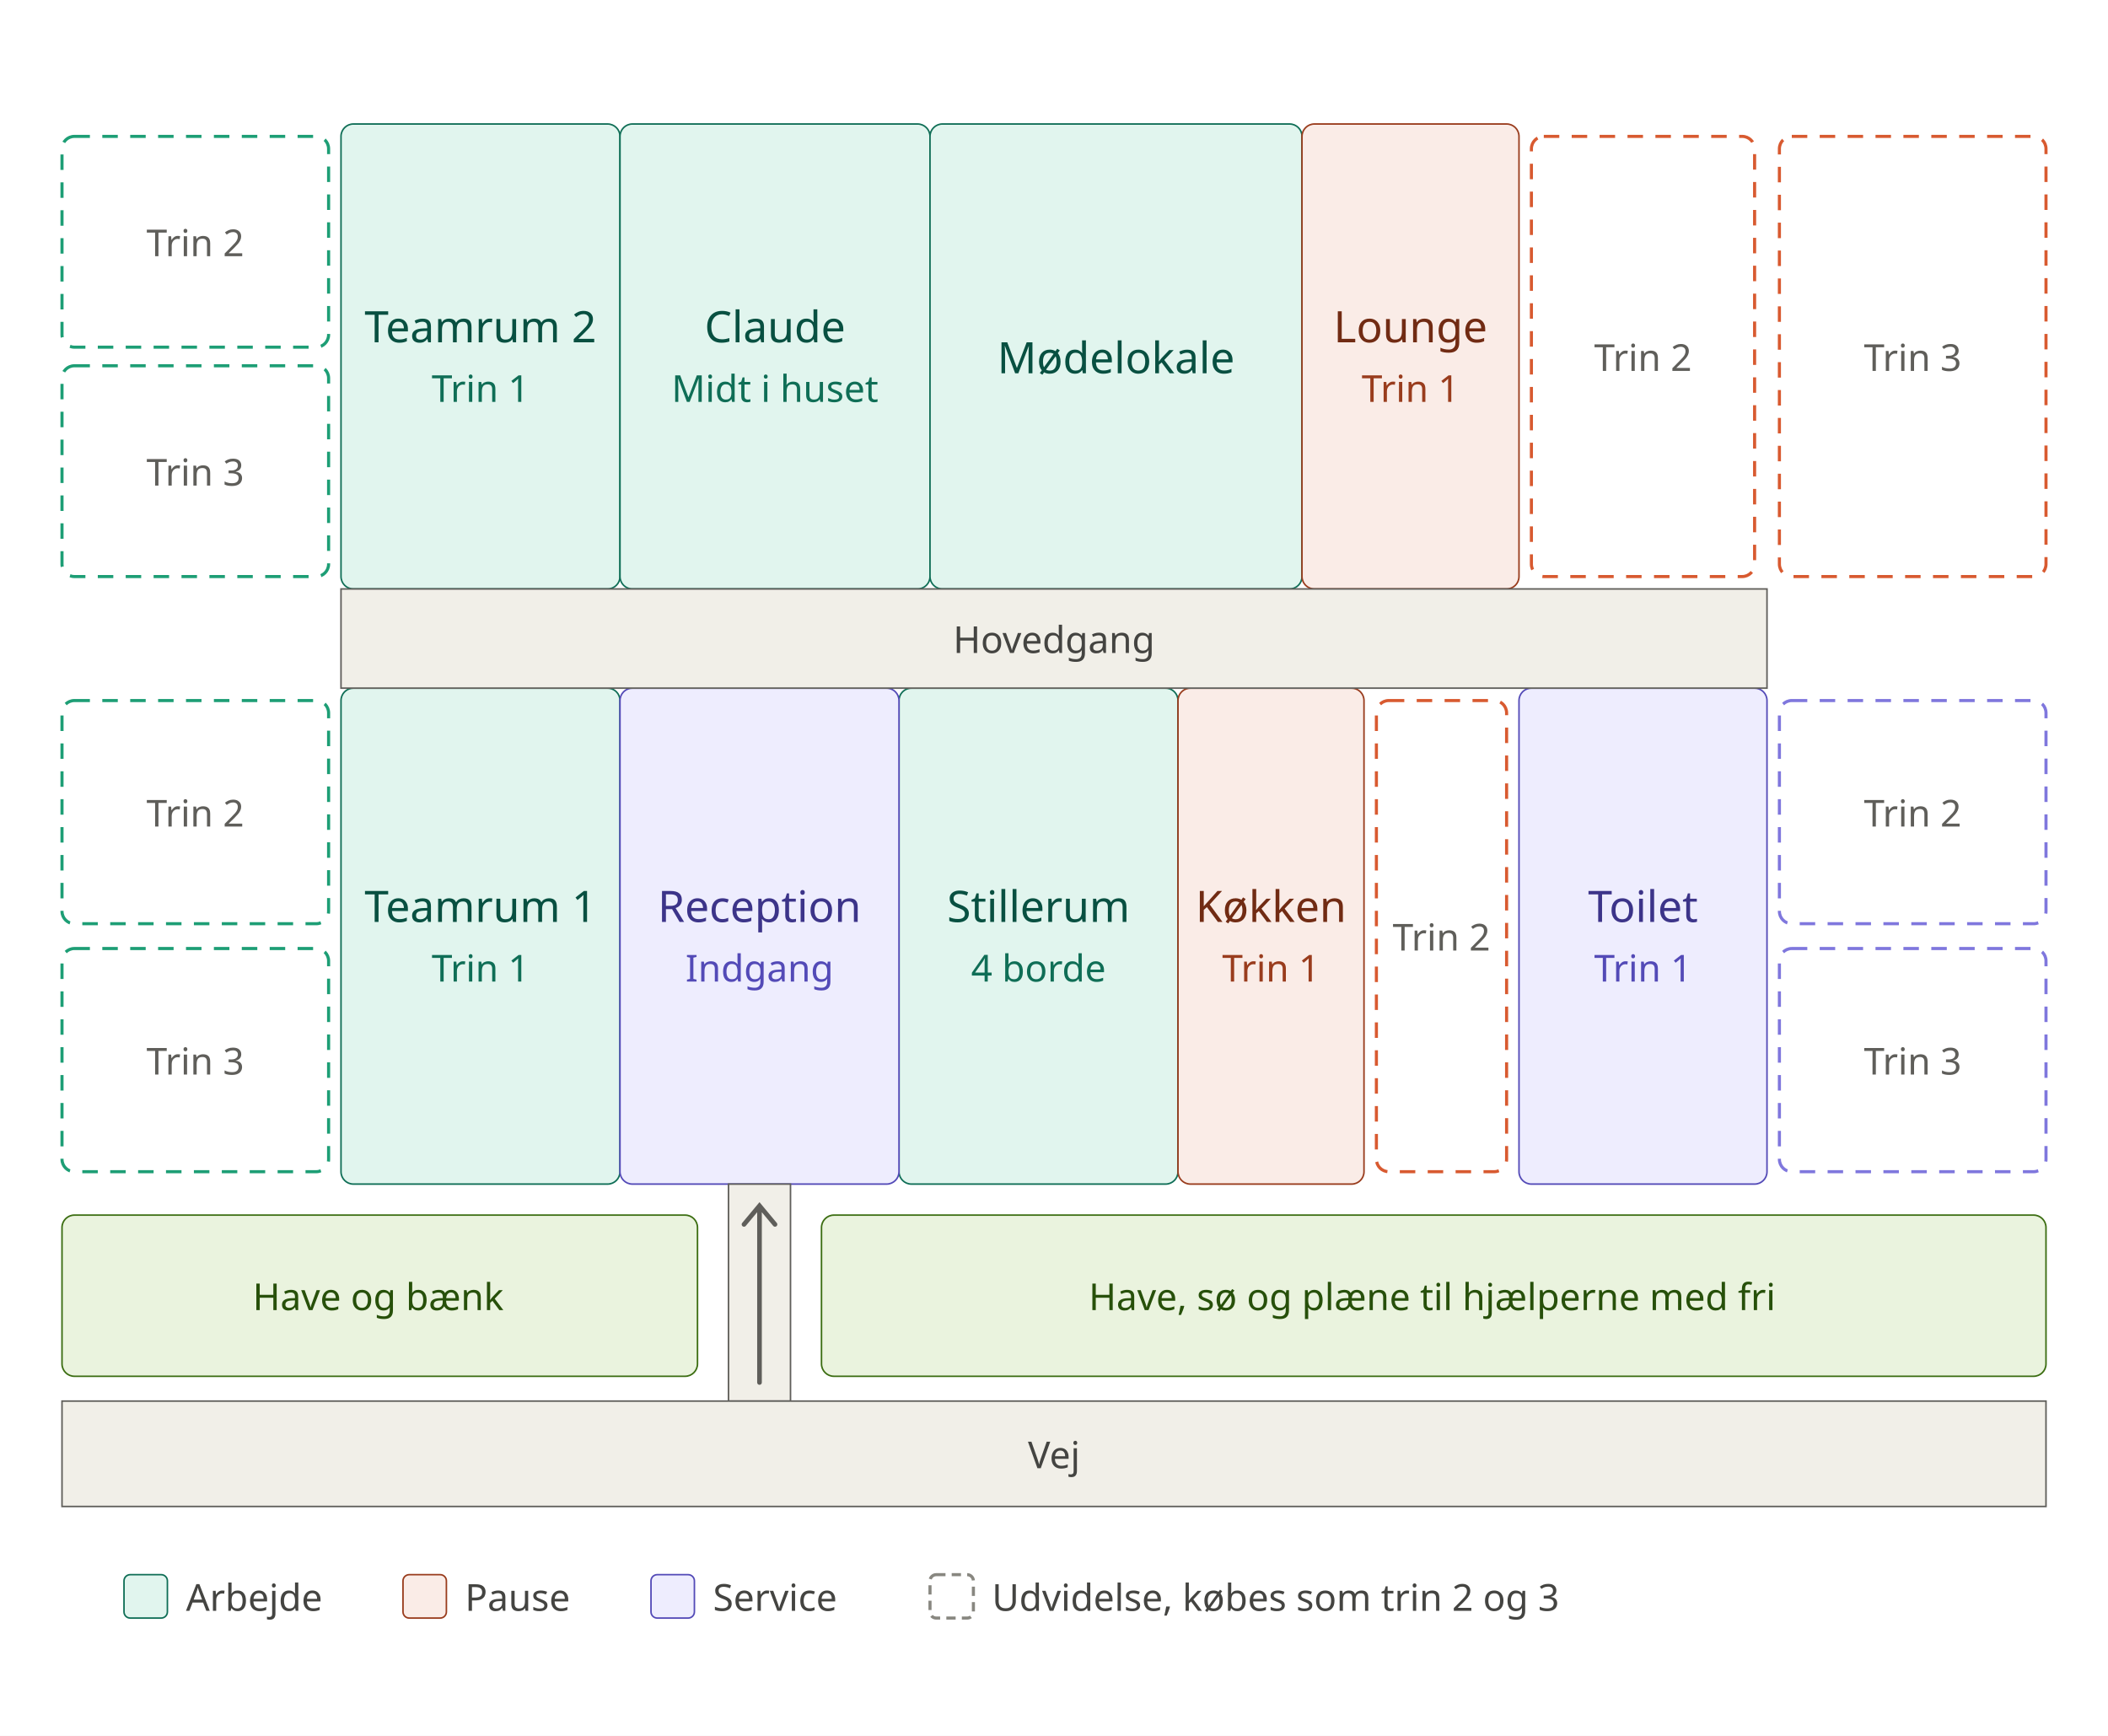
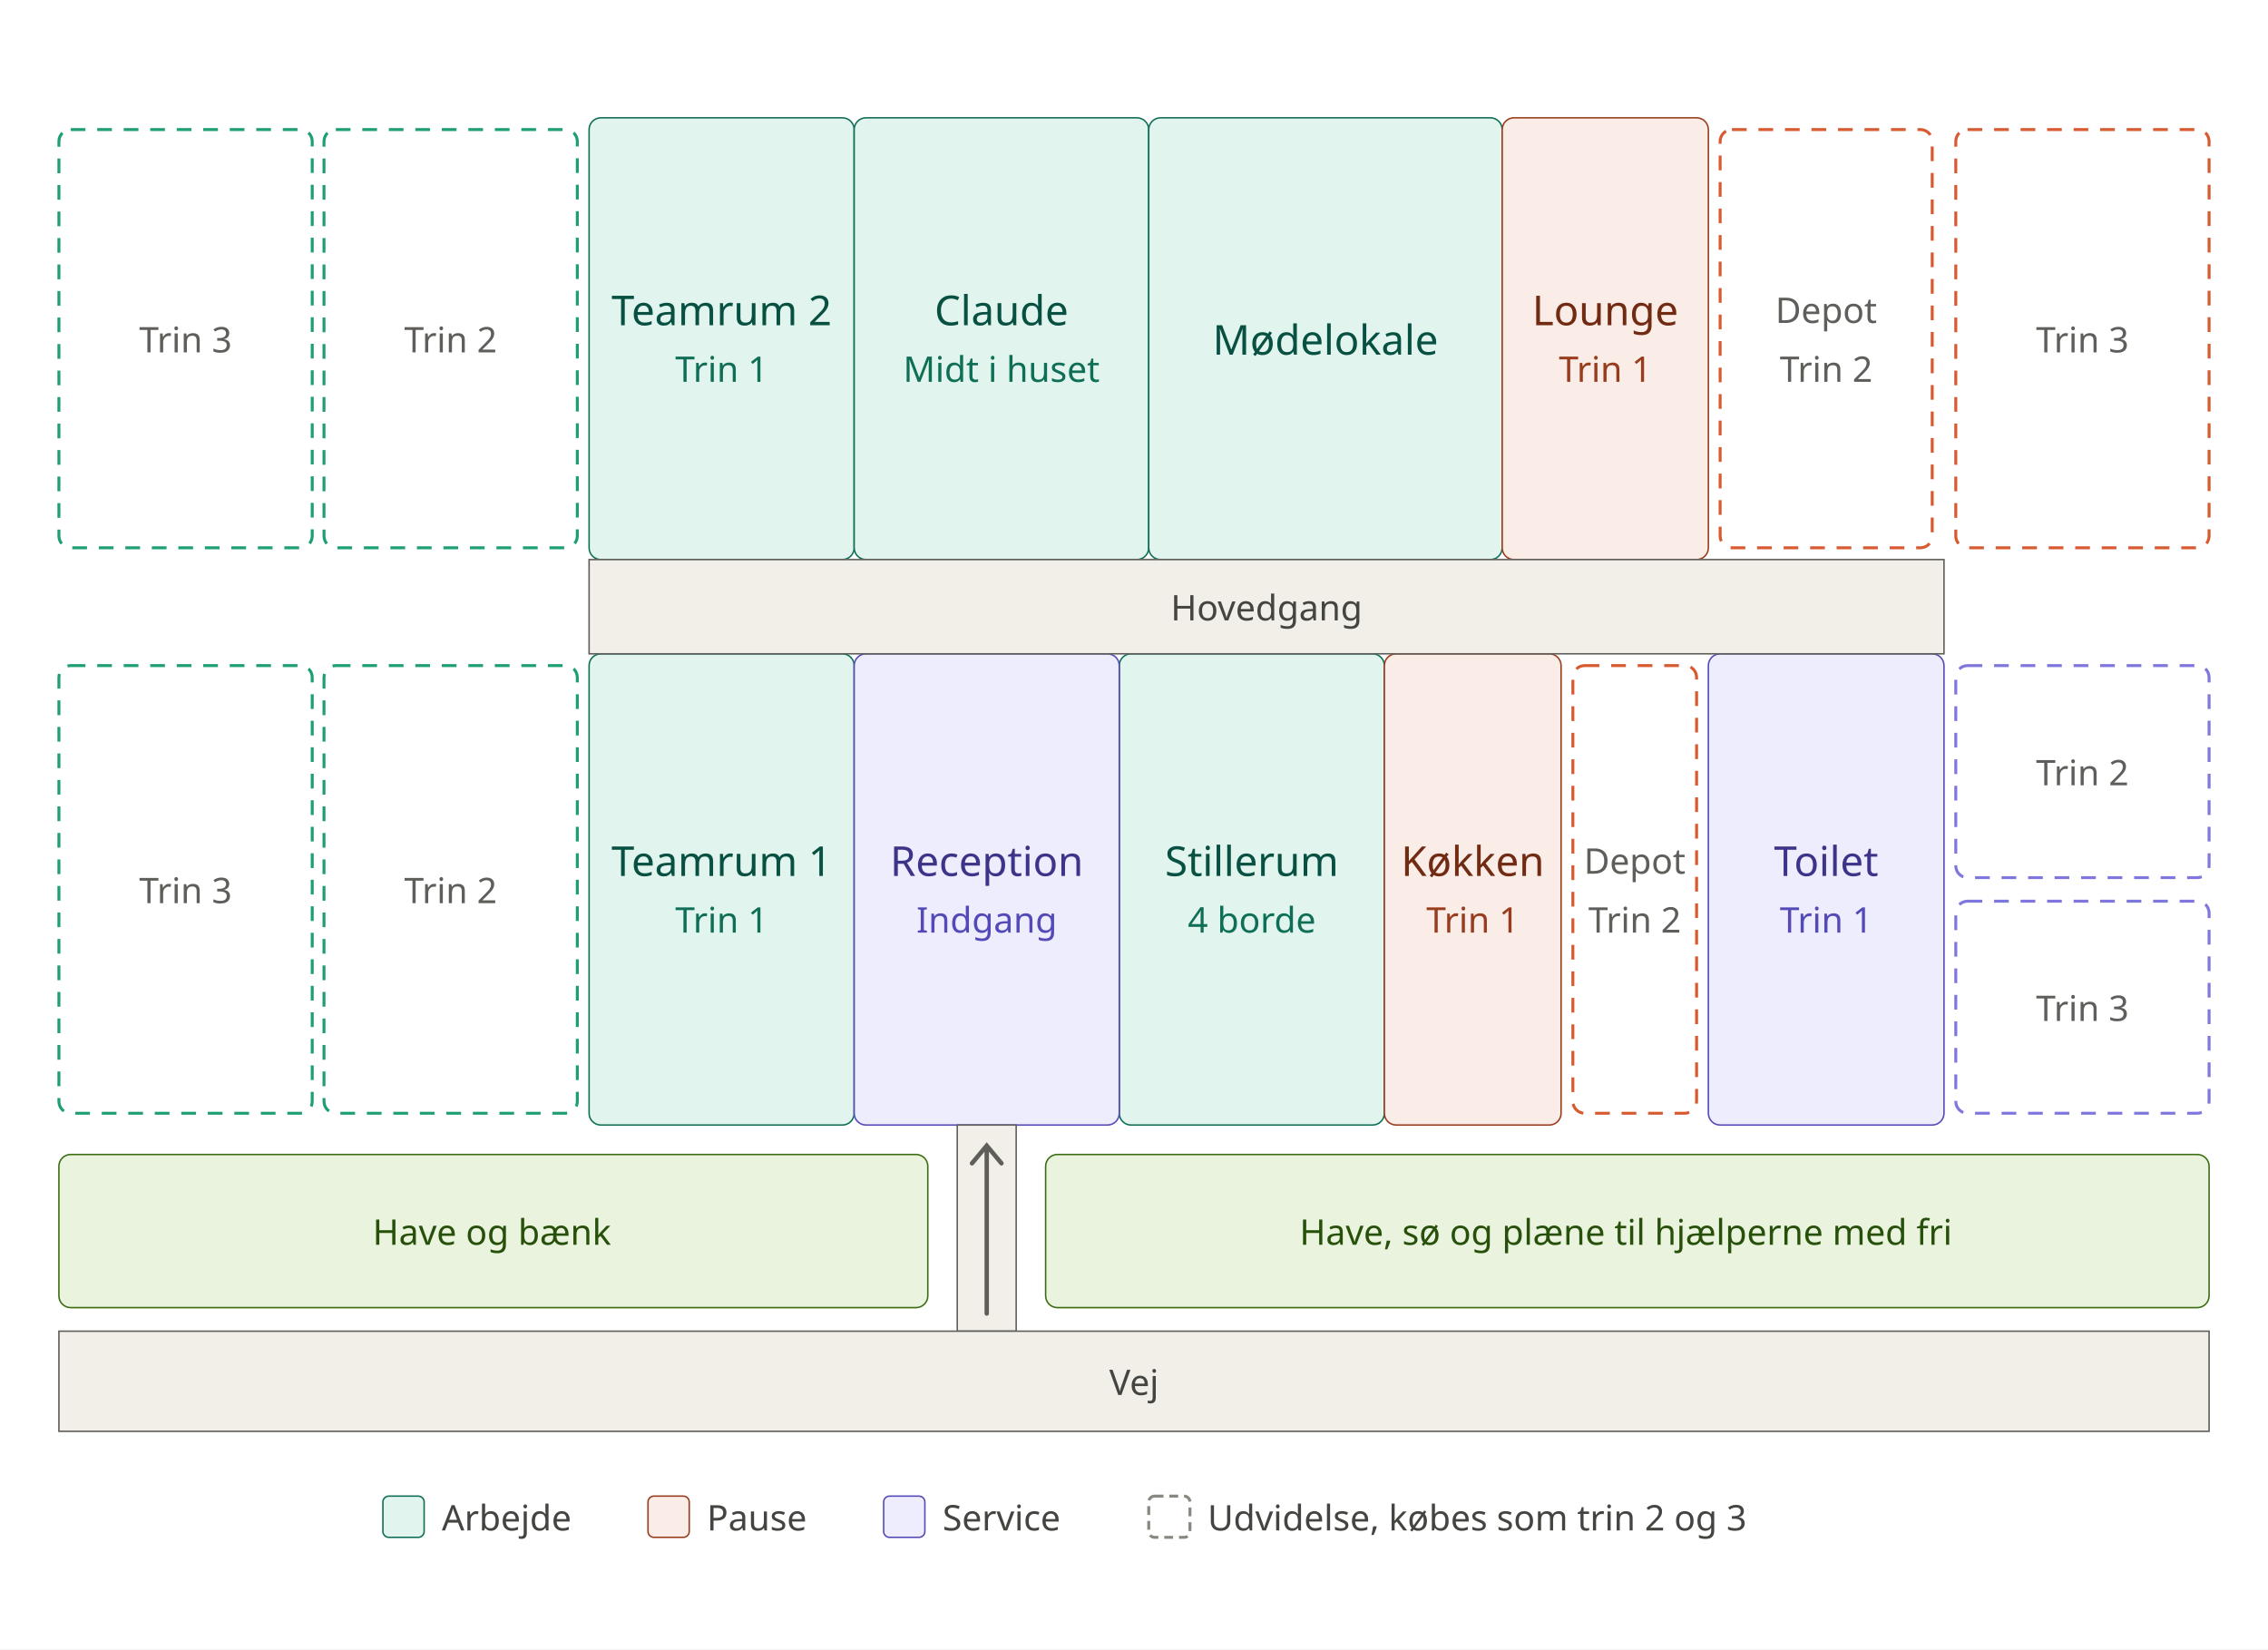
- <svg xmlns="http://www.w3.org/2000/svg" width="680" height="560" viewBox="0 0 680 560" font-family="Segoe UI, system-ui, -apple-system, sans-serif">
-   <rect width="680" height="560" fill="#FFFFFF" />
+ <svg xmlns="http://www.w3.org/2000/svg" width="770" height="560" viewBox="-90 0 770 560" font-family="Segoe UI, system-ui, -apple-system, sans-serif">
+   <rect x="-90" width="770" height="560" fill="#FFFFFF" />
  <g font-size="14" font-weight="500" text-anchor="middle" dominant-baseline="central">
    <g fill="none" stroke="#1D9E75" stroke-dasharray="5 4">
-       <rect x="20" y="44" width="86" height="68" rx="4" />
-       <rect x="20" y="118" width="86" height="68" rx="4" />
-       <rect x="20" y="226" width="86" height="72" rx="4" />
-       <rect x="20" y="306" width="86" height="72" rx="4" />
+       <rect x="20" y="44" width="86" height="142" rx="4" />
+       <rect x="-70" y="44" width="86" height="142" rx="4" />
+       <rect x="20" y="226" width="86" height="152" rx="4" />
+       <rect x="-70" y="226" width="86" height="152" rx="4" />
    </g>
    <g fill="none" stroke="#D85A30" stroke-dasharray="5 4">
      <rect x="494" y="44" width="72" height="142" rx="4" />
      <rect x="574" y="44" width="86" height="142" rx="4" />
      <rect x="444" y="226" width="42" height="152" rx="4" />
    </g>
    <g fill="none" stroke="#7F77DD" stroke-dasharray="5 4">
      <rect x="574" y="226" width="86" height="72" rx="4" />
      <rect x="574" y="306" width="86" height="72" rx="4" />
    </g>
    <g font-size="12" font-weight="400" fill="#5F5E5A">
-       <text x="63" y="78">Trin 2</text>
-       <text x="63" y="152">Trin 3</text>
-       <text x="63" y="262">Trin 2</text>
-       <text x="63" y="342">Trin 3</text>
-       <text x="530" y="115">Trin 2</text>
+       <text x="63" y="115">Trin 2</text>
+       <text x="-27" y="115">Trin 3</text>
+       <text x="63" y="302">Trin 2</text>
+       <text x="-27" y="302">Trin 3</text>
+       <text x="530" y="105">Depot</text>
+       <text x="530" y="125">Trin 2</text>
      <text x="617" y="115">Trin 3</text>
-       <text x="465" y="302">Trin 2</text>
+       <text x="465" y="292">Depot</text>
+       <text x="465" y="312">Trin 2</text>
      <text x="617" y="262">Trin 2</text>
      <text x="617" y="342">Trin 3</text>
    </g>
    <g fill="#E1F5EE" stroke="#0F6E56" stroke-width="0.5">
      <rect x="110" y="40" width="90" height="150" rx="4" />
      <rect x="200" y="40" width="100" height="150" rx="4" />
      <rect x="300" y="40" width="120" height="150" rx="4" />
      <rect x="110" y="222" width="90" height="160" rx="4" />
      <rect x="290" y="222" width="90" height="160" rx="4" />
    </g>
    <g fill="#085041">
      <text x="155" y="105">Teamrum 2</text>
      <text x="250" y="105">Claude</text>
      <text x="360" y="115">Mødelokale</text>
      <text x="155" y="292">Teamrum 1</text>
      <text x="335" y="292">Stillerum</text>
    </g>
    <g fill="#0F6E56" font-size="12" font-weight="400">
      <text x="155" y="125">Trin 1</text>
      <text x="250" y="125">Midt i huset</text>
      <text x="155" y="312">Trin 1</text>
      <text x="335" y="312">4 borde</text>
    </g>
    <g fill="#FAECE7" stroke="#993C1D" stroke-width="0.5">
      <rect x="420" y="40" width="70" height="150" rx="4" />
      <rect x="380" y="222" width="60" height="160" rx="4" />
    </g>
    <g fill="#712B13">
      <text x="455" y="105">Lounge</text>
      <text x="410" y="292">Køkken</text>
    </g>
    <g fill="#993C1D" font-size="12" font-weight="400">
      <text x="455" y="125">Trin 1</text>
      <text x="410" y="312">Trin 1</text>
    </g>
    <g fill="#EEEDFE" stroke="#534AB7" stroke-width="0.5">
      <rect x="200" y="222" width="90" height="160" rx="4" />
      <rect x="490" y="222" width="80" height="160" rx="4" />
    </g>
    <g fill="#3C3489">
      <text x="245" y="292">Reception</text>
      <text x="530" y="292">Toilet</text>
    </g>
    <g fill="#534AB7" font-size="12" font-weight="400">
      <text x="245" y="312">Indgang</text>
      <text x="530" y="312">Trin 1</text>
    </g>
    <rect x="110" y="190" width="460" height="32" fill="#F1EFE8" stroke="#5F5E5A" stroke-width="0.5" />
    <text x="340" y="206" font-size="12" font-weight="400" fill="#444441">Hovedgang</text>
    <rect x="235" y="382" width="20" height="70" fill="#F1EFE8" stroke="#5F5E5A" stroke-width="0.5" />
    <path d="M245 446V390M240 395L245 389L250 395" fill="none" stroke="#5F5E5A" stroke-width="1.5" stroke-linecap="round" />
    <g fill="#EAF3DE" stroke="#3B6D11" stroke-width="0.5">
-       <rect x="20" y="392" width="205" height="52" rx="4" />
+       <rect x="-70" y="392" width="295" height="52" rx="4" />
      <rect x="265" y="392" width="395" height="52" rx="4" />
    </g>
    <g fill="#27500A" font-size="12" font-weight="400">
-       <text x="122" y="418">Have og bænk</text>
+       <text x="77" y="418">Have og bænk</text>
      <text x="462" y="418">Have, sø og plæne til hjælperne med fri</text>
    </g>
-     <rect x="20" y="452" width="640" height="34" fill="#F1EFE8" stroke="#5F5E5A" stroke-width="0.5" />
-     <text x="340" y="469" font-size="12" font-weight="400" fill="#444441">Vej</text>
+     <rect x="-70" y="452" width="730" height="34" fill="#F1EFE8" stroke="#5F5E5A" stroke-width="0.5" />
+     <text x="295" y="469" font-size="12" font-weight="400" fill="#444441">Vej</text>
  </g>
  <g font-size="12" fill="#444441" dominant-baseline="central">
    <rect x="40" y="508" width="14" height="14" rx="2" fill="#E1F5EE" stroke="#0F6E56" stroke-width="0.5" />
    <text x="60" y="515">Arbejde</text>
    <rect x="130" y="508" width="14" height="14" rx="2" fill="#FAECE7" stroke="#993C1D" stroke-width="0.5" />
    <text x="150" y="515">Pause</text>
    <rect x="210" y="508" width="14" height="14" rx="2" fill="#EEEDFE" stroke="#534AB7" stroke-width="0.5" />
    <text x="230" y="515">Service</text>
    <rect x="300" y="508" width="14" height="14" rx="2" fill="none" stroke="#888780" stroke-dasharray="3 2" />
    <text x="320" y="515">Udvidelse, købes som trin 2 og 3</text>
  </g>
</svg>
